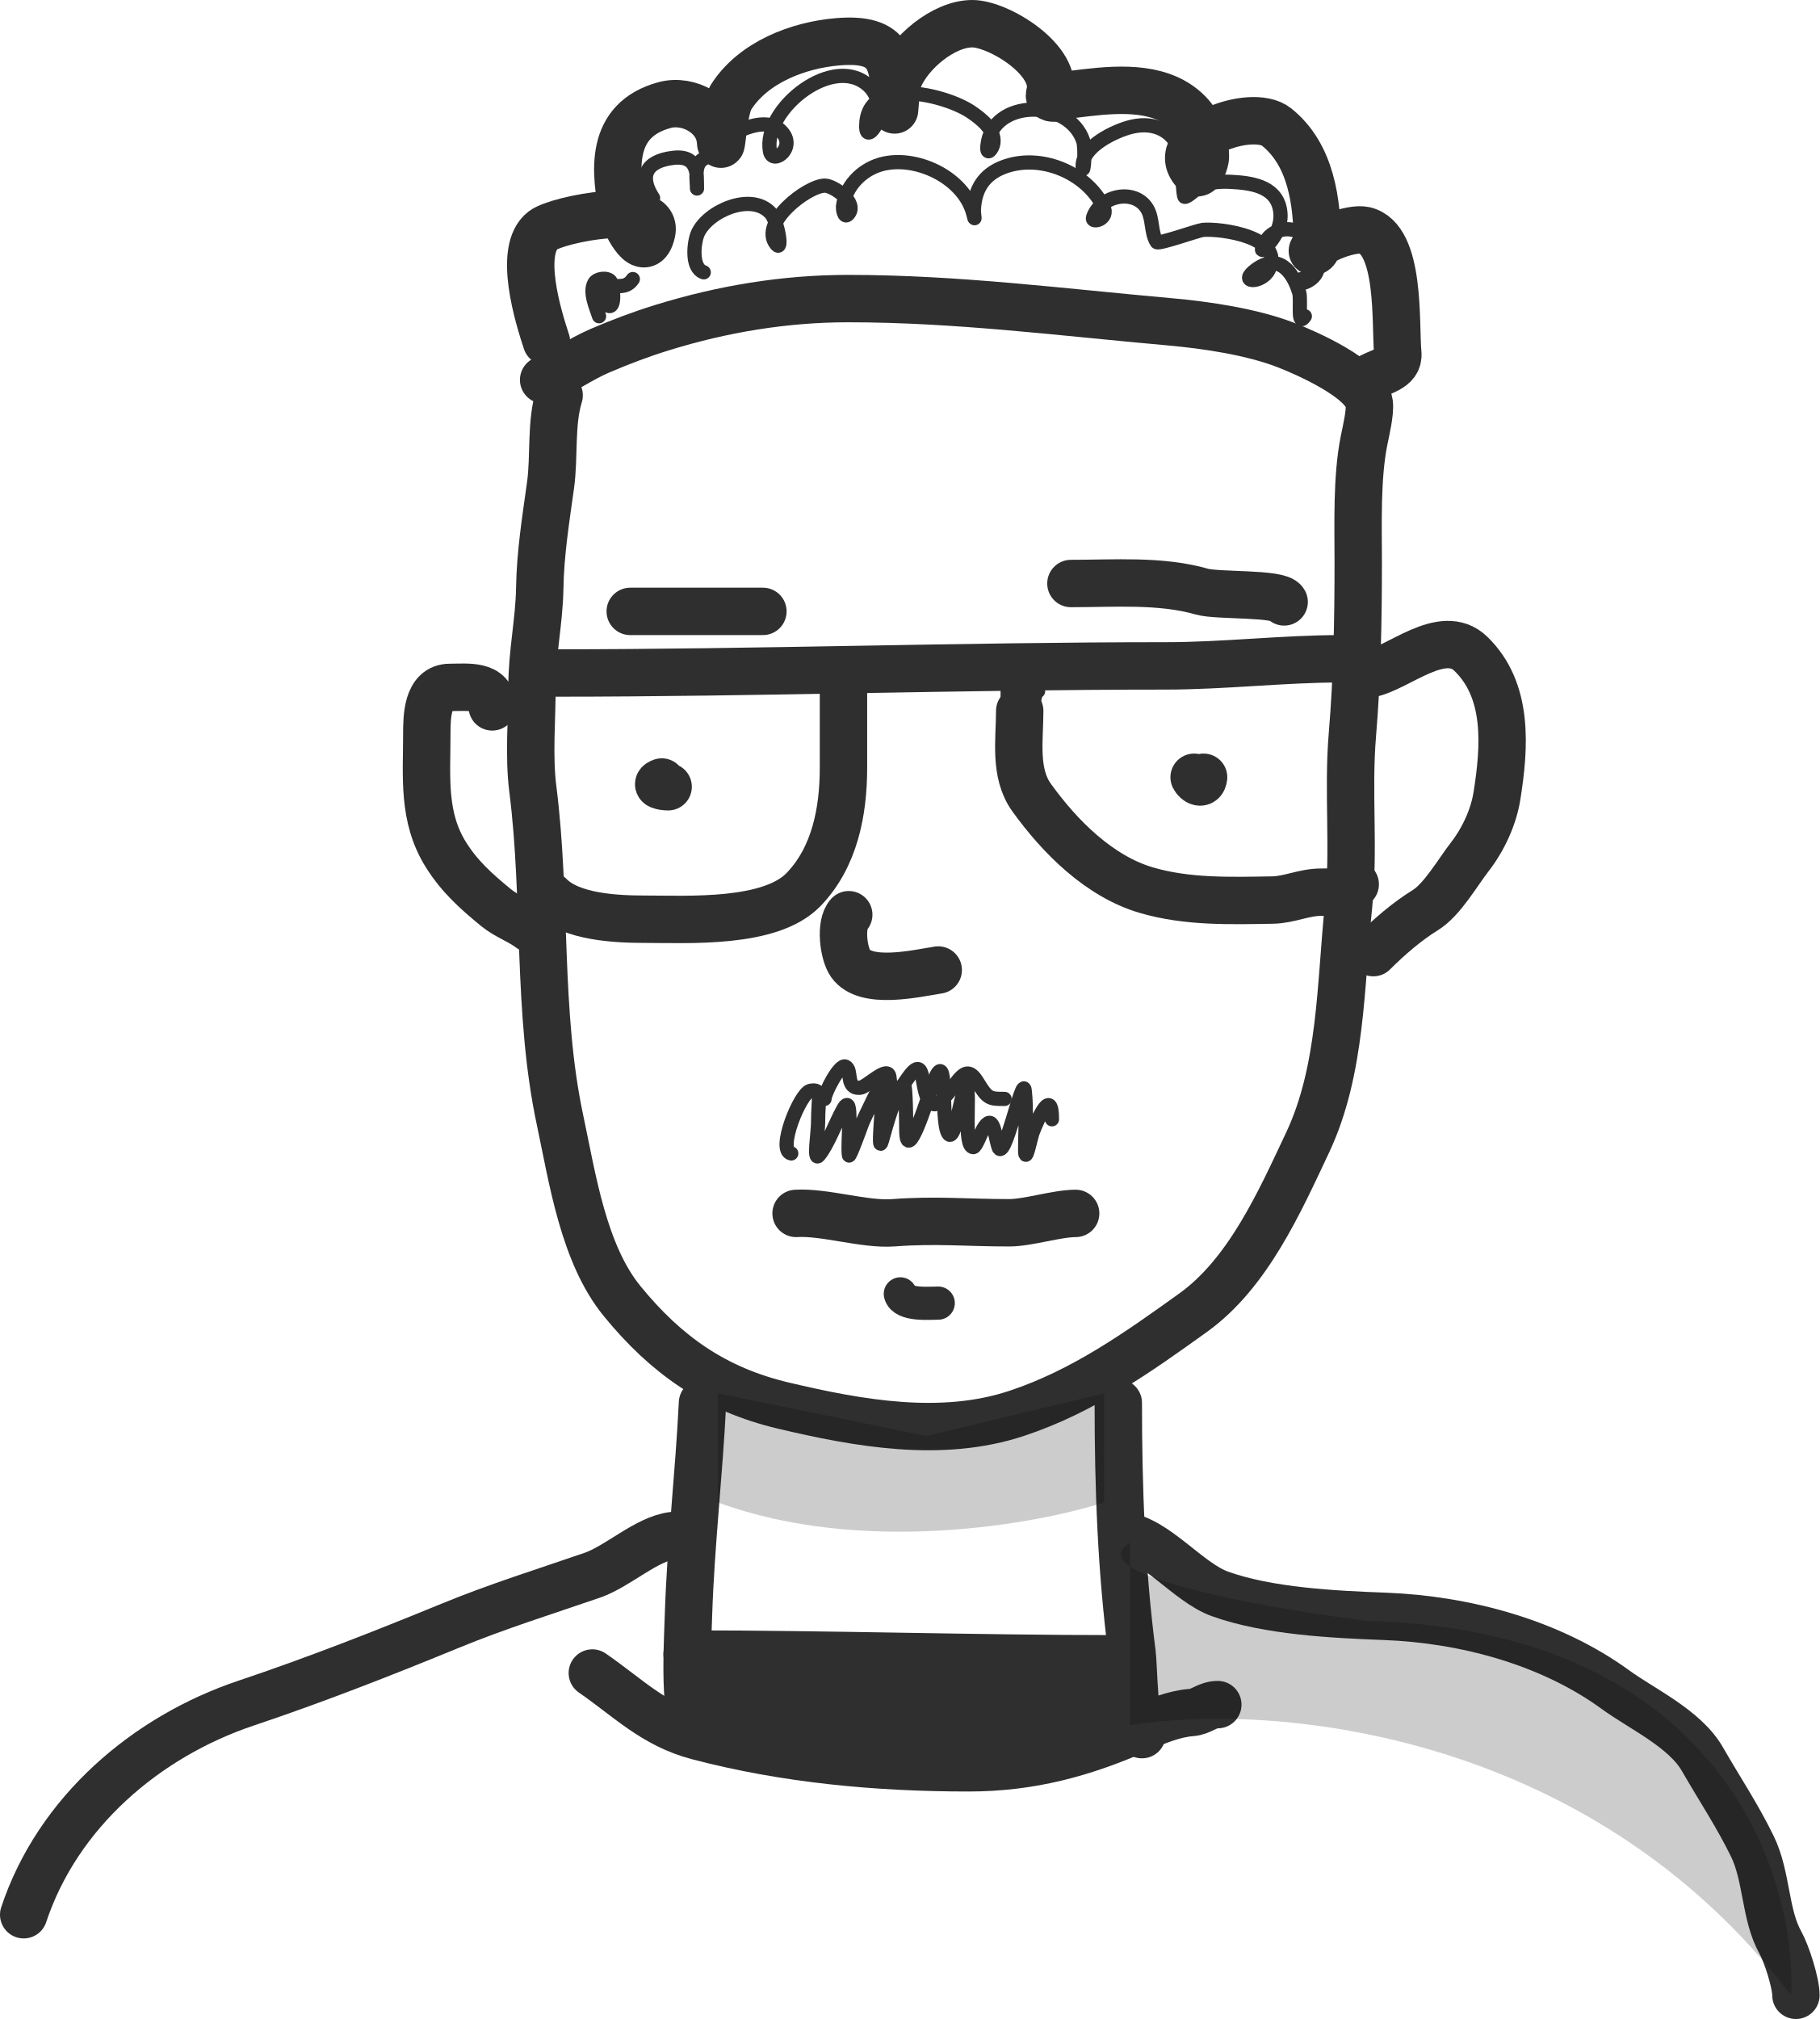
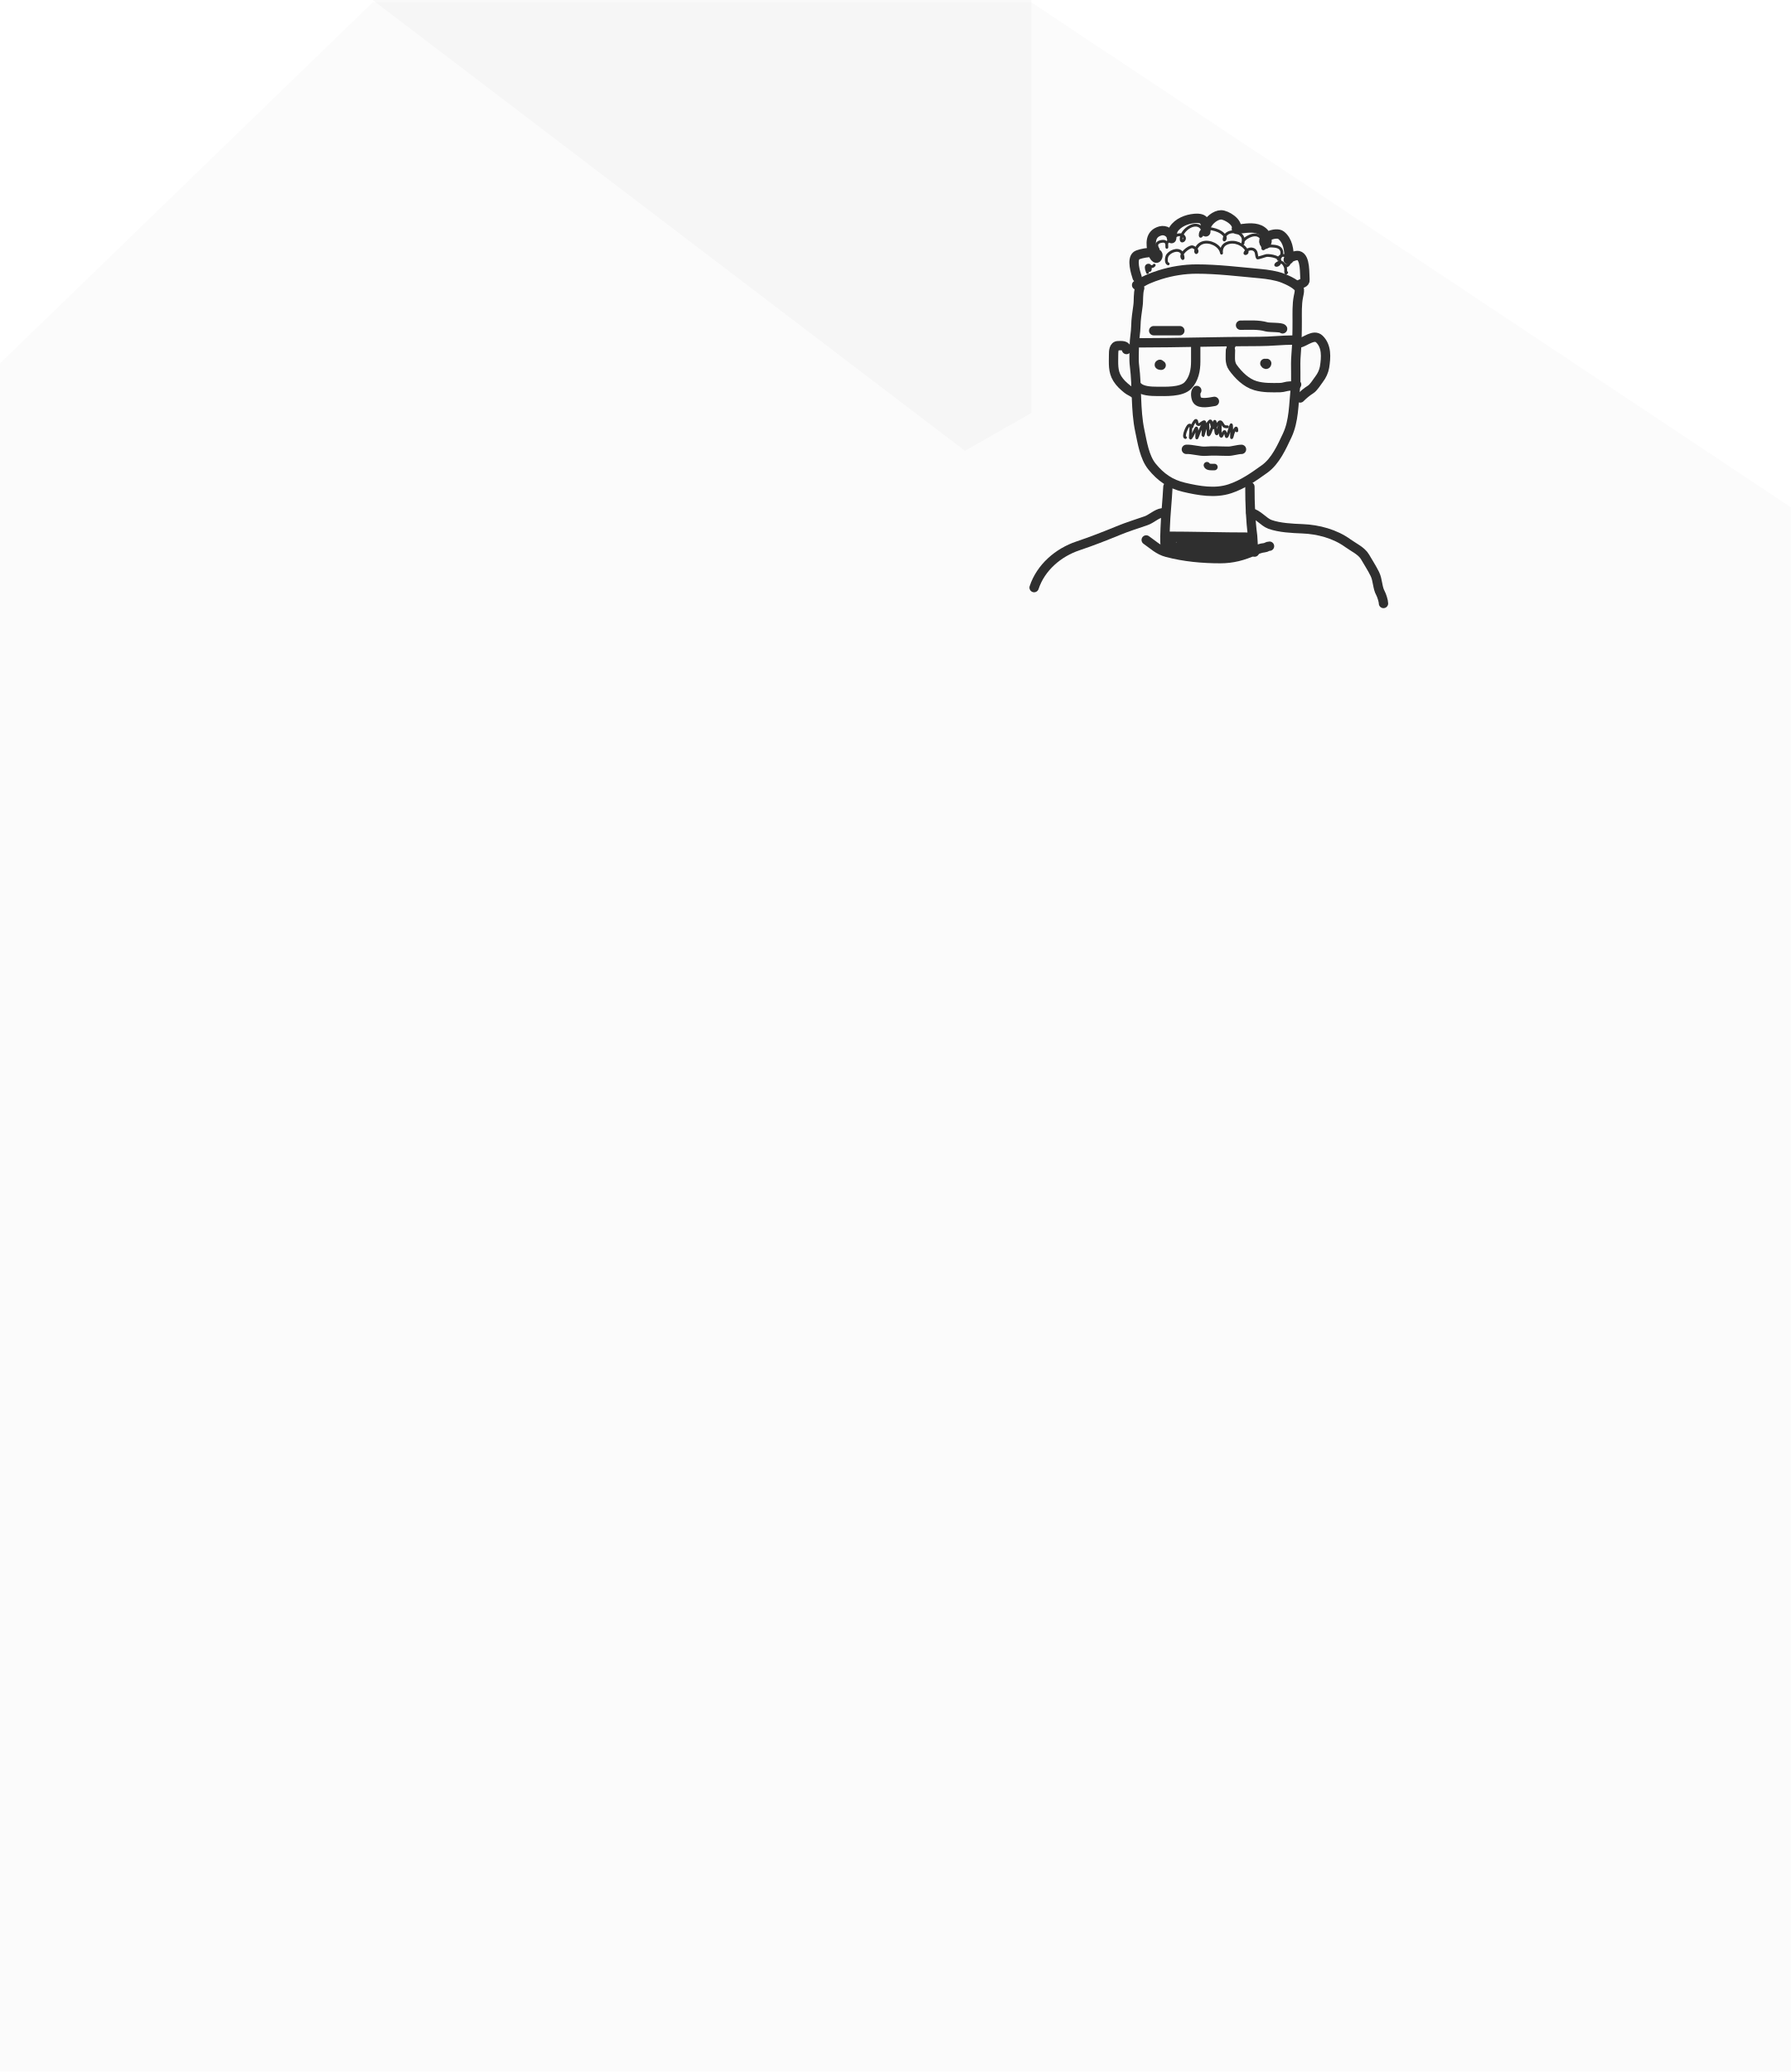
- <svg xmlns="http://www.w3.org/2000/svg" width="384" height="426" viewBox="0 0 384 426" fill="none">
-   <path d="M118 83.417C116.163 89.374 117.039 96.205 116.181 102.382C115.176 109.624 114.026 116.733 113.907 124.069C113.795 131.011 112.27 137.808 112.27 144.849C112.27 151.938 111.555 159.486 112.452 166.536C115.39 189.613 113.315 213.495 118.182 236.316C120.793 248.559 123.105 264.508 131.28 274.518C140.546 285.863 150.812 293.136 165.298 296.568C181.209 300.338 198.713 303.483 214.596 298.201C228.52 293.571 239.988 285.45 251.797 276.968C263.41 268.626 270.058 253.561 275.946 241.08C283.166 225.773 282.873 207.58 284.586 191.172C285.841 179.161 284.383 167.004 285.405 154.966C286.418 143.039 286.633 130.592 286.633 118.624C286.633 110.581 286.284 100.808 287.861 92.945C288.267 90.917 289.223 86.942 288.952 85.05C288.218 79.922 275.487 74.402 271.489 72.845C264.22 70.016 254.619 68.59 246.84 67.9C224.074 65.881 201.902 63 178.986 63C165.641 63 152.494 65.176 139.739 69.125C135.1 70.561 130.954 72.142 126.55 74.025C122.432 75.786 118.572 78.615 114.726 80.15" stroke="#2F2F2F" stroke-width="10" stroke-linecap="round" />
-   <path d="M103.878 149.149C103.878 144.311 98.623 145.039 94.944 145.039C90.12 145.039 90.071 151.305 90.071 154.902C90.071 163.907 89.124 172.418 94.132 180.383C97.036 185.001 100.501 188.071 104.645 191.479C106.969 193.39 109.602 194.18 112 196" stroke="#2F2F2F" stroke-width="10" stroke-linecap="round" />
-   <path d="M289 142.192C295.027 141.094 304.39 132.152 310.375 137.926C318.407 145.676 317.559 157.572 315.9 167.966C315.181 172.465 312.983 177.168 310.194 180.762C307.62 184.078 304.344 189.842 300.82 192.015C296.928 194.415 293.022 197.787 289.815 201" stroke="#2F2F2F" stroke-width="10" stroke-linecap="round" />
-   <path d="M166.981 243.372C163.901 242.8 168.862 230.554 171.027 230.152C173.623 229.67 172.645 231.567 172.645 236.762C172.645 239.101 171.606 245.254 172.825 243.773C174.734 241.452 176.336 236.9 177.949 234.025C180.242 229.937 178.706 241.397 179.163 243.773C179.279 244.376 181.774 237.442 181.905 237.096C182.384 235.826 186.379 227.62 186.4 228.149C186.504 230.777 185.019 244.537 186.13 240.635C186.945 237.774 188.864 230.448 190.76 228.884C191.152 228.56 191.254 237.372 191.254 238.365C191.254 246.264 195.903 231.408 196.379 230.019C200.219 218.806 198.561 234.177 199.795 238.365C201.36 243.679 203.177 227.607 204.02 229.485C204.727 231.06 203.309 242.037 205.413 242.037C205.949 242.037 207.149 238.789 207.436 238.298C209.612 234.576 209.853 239.198 210.673 241.903C211.875 245.873 215.831 226.534 216.246 230.085C216.713 234.073 216.336 238.529 216.336 242.571C216.336 246.095 217.519 239.954 217.955 238.832C219.224 235.559 222 229.528 222 236.161" stroke="#2F2F2F" stroke-width="3" stroke-linecap="round" />
-   <path d="M174 231.866C174.117 230.335 177.182 224.526 178.402 225.031C179.938 225.667 178.345 229.684 181.456 229.523C182.934 229.446 187.4 224.639 187.7 227.244C188.331 232.731 189.173 230.884 191.608 227.44C195.92 221.339 193.725 231.904 197.043 232.973C198.205 233.347 200.779 229.772 201.669 228.611C203.512 226.208 204.579 225.499 206.34 228.416C208.418 231.857 208.892 231.866 212 231.866" stroke="#2F2F2F" stroke-width="3" stroke-linecap="round" />
-   <path d="M179.115 193C177.23 195.01 177.997 201.178 179.48 203.286C182.705 207.868 193.171 205.431 198 204.669" stroke="#2F2F2F" stroke-width="10" stroke-linecap="round" />
-   <path d="M178 149.906C178 147.69 178 145.474 178 143.258C178 137.009 178 155.754 178 162.003C178 171.216 176.161 180.891 169.545 187.719C162.531 194.96 145.246 193.952 136.219 193.952C130.184 193.952 120.449 193.558 116 188.966" stroke="#2F2F2F" stroke-width="10" stroke-linecap="round" />
-   <path d="M117 142C159.943 142 202.94 140.5 245.929 140.5C258.378 140.5 270.743 139 283 139" stroke="#2F2F2F" stroke-width="10" stroke-linecap="round" />
-   <path d="M215.194 150C215.194 156.073 213.962 163.087 217.71 168.291C223.664 176.558 231.963 184.9 241.952 187.829C250.556 190.351 259.652 190.052 268.527 189.908C272.095 189.849 275.192 188.245 278.773 188.245C281.142 188.245 284.385 188.213 286 186.582" stroke="#2F2F2F" stroke-width="10" stroke-linecap="round" />
-   <path d="M254 164C253.791 165.684 252.462 164.931 252 164" stroke="#2F2F2F" stroke-width="10" stroke-linecap="round" />
-   <path d="M141 166C139.952 166 137.966 165.629 139.657 165" stroke="#2F2F2F" stroke-width="10" stroke-linecap="round" />
-   <path d="M133 129C142.354 129 151.777 129 161 129" stroke="#2F2F2F" stroke-width="10" stroke-linecap="round" />
-   <path d="M226 123.117C235.245 123.117 244.919 122.329 253.685 124.843C256.926 125.772 269.972 125.084 271 127" stroke="#2F2F2F" stroke-width="10" stroke-linecap="round" />
-   <path d="M148.251 296C147.531 310.824 145.79 325.671 145.299 340.565C145.099 346.629 144.74 353.171 145.299 359.221C145.665 363.185 146.872 362.382 149 360.077" stroke="#2F2F2F" stroke-width="10" stroke-linecap="round" />
-   <path d="M236 296C236 313.911 236.614 331.14 238.917 348.925C239.223 351.293 239.419 365.237 241 366" stroke="#2F2F2F" stroke-width="10" stroke-linecap="round" />
-   <path d="M125 353C132.57 358.232 137.995 363.9 147.228 366.333C165.823 371.233 185.273 373 204.437 373C217.498 373 228.726 369.948 240.602 364.667C243.898 363.201 247.817 361.597 251.443 361.333C253.555 361.18 254.736 359.667 257 359.667" stroke="#2F2F2F" stroke-width="10" stroke-linecap="round" />
-   <path d="M145 349C175.336 349 205.647 350 236 350" stroke="#2F2F2F" stroke-width="10" stroke-linecap="round" />
-   <path d="M142 324C136.436 324.658 130.409 330.507 124.966 332.379C114.964 335.818 104.845 338.98 95.029 343.016C80.885 348.832 66.389 354.506 51.971 359.337C30.8 366.43 12.16 382.409 5 404" stroke="#2F2F2F" stroke-width="10" stroke-linecap="round" />
-   <path d="M237 324C243.931 324.768 250.71 333.887 257.453 336.307C267.644 339.965 281.5 340.637 292.222 341.041C309.196 341.679 327.2 346.534 340.87 356.479C346.616 360.659 355.567 364.716 359.278 371.189C362.811 377.353 366.609 383.009 369.796 389.541C372.927 395.955 372.404 403.921 375.713 409.858C377.04 412.239 379 418.334 379 421" stroke="#2F2F2F" stroke-width="10" stroke-linecap="round" />
-   <path d="M115.319 72.074C113.653 67.042 109.186 52.709 114.59 48.591C117.779 46.161 139.045 42.181 137.549 48.958C136.114 55.462 132.036 47.307 131.645 45.509C129.594 36.066 128.593 25.343 140.246 22.172C145.298 20.797 151.656 24.203 152.053 29.804C152.277 32.965 152.555 23.234 154.24 20.558C158.905 13.146 168.474 9.511 176.761 8.816C188.29 7.849 188.787 13.142 188.787 23.2C188.787 23.395 189.112 17.959 189.662 16.595C191.855 11.152 199.1 5 205.186 5C210.786 5 223.507 12.793 221.512 19.824C220.99 21.664 225.039 20.073 226.468 19.897C233.546 19.028 242.608 17.817 248.844 22.172C252.609 24.801 254.383 28.655 254.383 33.18C254.383 33.732 253.395 37.62 252.051 36.115C246.084 29.44 264.039 22.516 269.397 26.796C276.726 32.648 277.998 42.708 277.998 51.453C277.998 53.27 276.749 53.249 276.977 52.847C278.347 50.434 285.333 48.03 287.91 48.591C295.722 50.292 294.399 68.647 294.98 74.496C295.326 77.982 291.11 78.243 288.493 80" stroke="#2F2F2F" stroke-width="10" stroke-linecap="round" />
-   <path d="M168 256.023C174.017 255.66 182.461 258.454 188.5 258C197.536 257.32 203.955 258 213 258C216.955 258 223.045 256.023 227 256.023" stroke="#2F2F2F" stroke-width="10" stroke-linecap="round" />
-   <path d="M190 273C190.589 275.49 196.227 274.951 198 274.951" stroke="#2F2F2F" stroke-width="7" stroke-linecap="round" />
-   <path d="M126.423 66.722C125.833 64.841 124.321 61.691 125.433 59.714C125.971 58.757 128.102 58.458 128.838 59.358C129.299 59.922 129.954 64.748 128.56 64.584C127.316 64.438 125.249 60.573 127.61 60.348C130.106 60.11 132.078 61.09 133.549 58.883" stroke="#2F2F2F" stroke-width="3" stroke-linecap="round" />
-   <path d="M137.823 41.78C134.868 37.26 136.189 33.998 142.06 33.307C144.809 32.984 146.622 33.856 147.008 36.752C147.076 37.258 147.088 40.183 147.088 39.761C147.088 37.901 146.452 34.884 148.236 33.663C148.705 33.342 150.828 32.089 151.324 32.832C151.475 33.058 151.441 32.3 151.522 32.04C151.975 30.576 152.804 29.525 154.095 28.675C156.654 26.99 161.691 24.99 164.429 27.289C168.618 30.808 163.074 35.082 162.489 31.921C160.836 22.997 176.269 10.807 183.591 18.381C185.533 20.391 186.013 23.85 184.818 26.339C184.206 27.613 182.799 29.1 182.799 26.656C182.799 15.81 199.594 19.968 204.97 23.647C207.026 25.054 210.026 27.334 209.642 30.219C209.486 31.384 208.152 33.092 208.375 30.773C209.339 20.749 225.543 20.797 228.566 29.665C229.171 31.439 228.626 37.156 228.487 35.287C228.159 30.862 235.554 27.5 238.86 26.735C244.08 25.528 248.325 27.948 249.391 33.228C249.515 33.839 249.541 41.519 250.025 41.542C250.663 41.572 252.61 39.65 253.113 39.404C255.218 38.376 257.541 38.251 259.843 38.375C263.892 38.593 269.021 39.225 270.058 43.918C270.766 47.124 269.298 49.919 267.128 52.153C265.182 54.156 267.274 50.459 267.841 49.935C272.742 45.404 279.935 51.569 277.897 57.299C277.061 59.65 272.994 60.54 274.65 58.883" stroke="#2F2F2F" stroke-width="3" stroke-linecap="round" />
-   <path d="M148.514 57.457C145.791 56.55 146.446 51.085 147.247 49.262C149.3 44.584 158.496 40.485 162.608 44.947C164.127 46.595 165.27 53.28 163.835 51.558C160.142 47.126 170.34 39.166 174.089 39.166C175.941 39.166 181.134 42.812 178.999 45.184C178.059 46.228 177.859 43.907 177.89 43.64C178.387 39.415 181.702 35.929 185.729 34.732C193.077 32.547 203.471 37.405 205.406 45.145C205.918 47.191 205.469 45.233 205.525 44.155C205.747 39.876 207.649 36.818 211.78 35.247C219.397 32.35 229.153 36.22 232.843 43.6C234.178 46.271 230.224 47.219 230.665 45.897C232.231 41.199 239.492 39.659 242.107 44.075C243.342 46.161 242.864 49.189 244.126 51.083C244.461 51.586 252.808 48.609 253.826 48.51C257.568 48.145 271.341 50.024 267.723 56.982C266.227 59.858 261.044 59.78 265.149 56.824C269.83 53.454 272.837 57.254 274.176 61.733C274.646 63.307 273.668 69.265 275.364 66.722" stroke="#2F2F2F" stroke-width="3" stroke-linecap="round" />
-   <path d="M219.066 145.825C217.752 146.318 217.965 153.466 217.641 155.09" stroke="#2F2F2F" stroke-width="3" stroke-linecap="round" />
-   <path d="M212.652 145.112V152.239" stroke="#2F2F2F" stroke-width="3" stroke-linecap="round" />
-   <path d="M152.005 354.539C151.923 355.194 151.363 355.11 152.515 355.326C158.776 356.5 165.152 356.861 171.497 357.387C187.83 358.742 204.359 359.13 220.748 359.13C225.006 359.13 229.522 359.625 233.205 357.217C234.78 356.188 233.323 357.376 232.737 358.004C231.629 359.191 230.988 360.837 229.867 361.958C229.246 362.579 228.202 362.877 227.38 363.042C224.534 363.611 222.048 364.938 219.345 365.933C213.115 368.225 207.551 369.079 200.937 369.079C191.84 369.079 182.653 368.854 173.601 368.016C168.024 367.499 162.529 366.689 157.021 365.656C156.697 365.595 150.333 365.233 152.472 363.807C153.377 363.204 156.14 363.389 157.127 363.361C164.018 363.164 170.938 363.339 177.831 363.339C188.187 363.339 198.464 362.191 208.802 362.191C211.914 362.191 214.641 362.35 217.475 361.405C220.466 360.408 223.476 358.814 226.53 358.068C229.195 357.416 231.403 355.749 233.885 354.922" stroke="#2F2F2F" stroke-width="10" stroke-linecap="round" />
-   <path d="M195.5 303L151.5 294V317C181.9 328.2 218.5 321.667 233 317V294L195.5 303Z" fill="black" fill-opacity="0.2" />
-   <path d="M238.5 325.5V330.513C245.867 335.509 272.437 339.992 288.5 342C362.9 344 379.167 395.5 378 421C334.8 364.2 267 359.333 238.5 364V330.513C236.083 328.874 235.733 327.18 238.5 325.5Z" fill="black" fill-opacity="0.2" />
+ <svg xmlns="http://www.w3.org/2000/svg" width="1917" height="2218" viewBox="0 0 1917 2218" fill="none">
+   <path d="M1104 0V442L1033 482.5L399 0H1104Z" fill="#D9D9D9" fill-opacity="0.15" />
+   <path d="M0 389L399 2.5H1104L1917 543V2217.5H0V389Z" fill="#D9D9D9" fill-opacity="0.1" />
+   <path d="M1220 308.417C1218.16 314.375 1219.04 321.205 1218.18 327.382C1217.18 334.624 1216.03 341.733 1215.91 349.069C1215.8 356.011 1214.27 362.808 1214.27 369.849C1214.27 376.938 1213.55 384.486 1214.45 391.536C1217.39 414.613 1215.32 438.495 1220.18 461.316C1222.79 473.559 1225.1 489.508 1233.28 499.518C1242.55 510.863 1252.81 518.136 1267.3 521.568C1283.21 525.338 1300.71 528.483 1316.6 523.201C1330.52 518.571 1341.99 510.45 1353.8 501.968C1365.41 493.626 1372.06 478.561 1377.95 466.08C1385.17 450.773 1384.87 432.58 1386.59 416.172C1387.84 404.161 1386.38 392.004 1387.41 379.966C1388.42 368.039 1388.63 355.592 1388.63 343.624C1388.63 335.581 1388.28 325.808 1389.86 317.945C1390.27 315.917 1391.22 311.942 1390.95 310.05C1390.22 304.922 1377.49 299.402 1373.49 297.845C1366.22 295.016 1356.62 293.59 1348.84 292.9C1326.07 290.881 1303.9 288 1280.99 288C1267.64 288 1254.49 290.176 1241.74 294.125C1237.1 295.561 1232.95 297.142 1228.55 299.025C1224.43 300.786 1220.57 303.615 1216.73 305.15" stroke="#2F2F2F" stroke-width="10" stroke-linecap="round" />
+   <path d="M1205.88 374.149C1205.88 369.311 1200.62 370.039 1196.94 370.039C1192.12 370.039 1192.07 376.305 1192.07 379.902C1192.07 388.907 1191.12 397.418 1196.13 405.383C1199.04 410.001 1202.5 413.071 1206.65 416.479C1208.97 418.39 1211.6 419.18 1214 421" stroke="#2F2F2F" stroke-width="10" stroke-linecap="round" />
+   <path d="M1391 367.192C1397.03 366.094 1406.39 357.152 1412.37 362.926C1420.41 370.676 1419.56 382.572 1417.9 392.966C1417.18 397.465 1414.98 402.168 1412.19 405.762C1409.62 409.078 1406.34 414.842 1402.82 417.015C1398.93 419.415 1395.02 422.787 1391.82 426" stroke="#2F2F2F" stroke-width="10" stroke-linecap="round" />
+   <path d="M1268.98 468.372C1265.9 467.8 1270.86 455.554 1273.03 455.152C1275.62 454.67 1274.64 456.567 1274.64 461.762C1274.64 464.101 1273.61 470.254 1274.82 468.773C1276.73 466.452 1278.34 461.9 1279.95 459.025C1282.24 454.937 1280.71 466.397 1281.16 468.773C1281.28 469.376 1283.77 462.442 1283.9 462.096C1284.38 460.826 1288.38 452.62 1288.4 453.149C1288.5 455.777 1287.02 469.537 1288.13 465.635C1288.94 462.774 1290.86 455.448 1292.76 453.884C1293.15 453.56 1293.25 462.372 1293.25 463.365C1293.25 471.264 1297.9 456.408 1298.38 455.019C1302.22 443.806 1300.56 459.177 1301.79 463.365C1303.36 468.679 1305.18 452.607 1306.02 454.485C1306.73 456.06 1305.31 467.037 1307.41 467.037C1307.95 467.037 1309.15 463.789 1309.44 463.298C1311.61 459.576 1311.85 464.198 1312.67 466.903C1313.88 470.873 1317.83 451.534 1318.25 455.085C1318.71 459.073 1318.34 463.529 1318.34 467.571C1318.34 471.095 1319.52 464.954 1319.95 463.832C1321.22 460.559 1324 454.528 1324 461.161" stroke="#2F2F2F" stroke-width="3" stroke-linecap="round" />
+   <path d="M1276 456.866C1276.12 455.335 1279.18 449.526 1280.4 450.031C1281.94 450.667 1280.35 454.684 1283.46 454.523C1284.93 454.446 1289.4 449.639 1289.7 452.244C1290.33 457.731 1291.17 455.884 1293.61 452.44C1297.92 446.339 1295.73 456.904 1299.04 457.973C1300.21 458.347 1302.78 454.772 1303.67 453.611C1305.51 451.208 1306.58 450.499 1308.34 453.416C1310.42 456.857 1310.89 456.866 1314 456.866" stroke="#2F2F2F" stroke-width="3" stroke-linecap="round" />
+   <path d="M1281.12 418C1279.23 420.01 1280 426.178 1281.48 428.286C1284.7 432.868 1295.17 430.431 1300 429.669" stroke="#2F2F2F" stroke-width="10" stroke-linecap="round" />
+   <path d="M1280 374.906C1280 372.69 1280 370.474 1280 368.258C1280 362.009 1280 380.754 1280 387.003C1280 396.216 1278.16 405.891 1271.55 412.719C1264.53 419.96 1247.25 418.952 1238.22 418.952C1232.18 418.952 1222.45 418.558 1218 413.966" stroke="#2F2F2F" stroke-width="10" stroke-linecap="round" />
+   <path d="M1219 367C1261.94 367 1304.94 365.5 1347.93 365.5C1360.38 365.5 1372.74 364 1385 364" stroke="#2F2F2F" stroke-width="10" stroke-linecap="round" />
+   <path d="M1317.19 375C1317.19 381.073 1315.96 388.087 1319.71 393.291C1325.66 401.558 1333.96 409.9 1343.95 412.829C1352.56 415.351 1361.65 415.052 1370.53 414.908C1374.1 414.849 1377.19 413.245 1380.77 413.245C1383.14 413.245 1386.38 413.213 1388 411.582" stroke="#2F2F2F" stroke-width="10" stroke-linecap="round" />
+   <path d="M1356 389C1355.79 390.684 1354.46 389.931 1354 389" stroke="#2F2F2F" stroke-width="10" stroke-linecap="round" />
+   <path d="M1243 391C1241.95 391 1239.97 390.629 1241.66 390" stroke="#2F2F2F" stroke-width="10" stroke-linecap="round" />
+   <path d="M1235 354C1244.35 354 1253.78 354 1263 354" stroke="#2F2F2F" stroke-width="10" stroke-linecap="round" />
+   <path d="M1328 348.117C1337.25 348.117 1346.92 347.329 1355.69 349.843C1358.93 350.772 1371.97 350.084 1373 352" stroke="#2F2F2F" stroke-width="10" stroke-linecap="round" />
+   <path d="M1250.25 521C1249.53 535.824 1247.79 550.671 1247.3 565.565C1247.1 571.629 1246.74 578.171 1247.3 584.221C1247.66 588.185 1248.87 587.382 1251 585.077" stroke="#2F2F2F" stroke-width="10" stroke-linecap="round" />
+   <path d="M1338 521C1338 538.911 1338.61 556.14 1340.92 573.925C1341.22 576.293 1341.42 590.237 1343 591" stroke="#2F2F2F" stroke-width="10" stroke-linecap="round" />
+   <path d="M1227 578C1234.57 583.232 1240 588.9 1249.23 591.333C1267.82 596.233 1287.27 598 1306.44 598C1319.5 598 1330.73 594.948 1342.6 589.667C1345.9 588.201 1349.82 586.597 1353.44 586.333C1355.56 586.18 1356.74 584.667 1359 584.667" stroke="#2F2F2F" stroke-width="10" stroke-linecap="round" />
+   <path d="M1247 574C1277.34 574 1307.65 575 1338 575" stroke="#2F2F2F" stroke-width="10" stroke-linecap="round" />
+   <path d="M1244 549C1238.44 549.658 1232.41 555.507 1226.97 557.379C1216.96 560.818 1206.84 563.98 1197.03 568.016C1182.88 573.832 1168.39 579.506 1153.97 584.337C1132.8 591.43 1114.16 607.409 1107 629" stroke="#2F2F2F" stroke-width="10" stroke-linecap="round" />
+   <path d="M1339 549C1345.93 549.768 1352.71 558.887 1359.45 561.307C1369.64 564.965 1383.5 565.637 1394.22 566.041C1411.2 566.679 1429.2 571.534 1442.87 581.479C1448.62 585.659 1457.57 589.716 1461.28 596.189C1464.81 602.353 1468.61 608.009 1471.8 614.541C1474.93 620.955 1474.4 628.921 1477.71 634.858C1479.04 637.239 1481 643.334 1481 646" stroke="#2F2F2F" stroke-width="10" stroke-linecap="round" />
+   <path d="M1217.32 297.074C1215.65 292.042 1211.19 277.709 1216.59 273.591C1219.78 271.161 1241.04 267.181 1239.55 273.958C1238.11 280.462 1234.04 272.307 1233.65 270.509C1231.59 261.066 1230.59 250.343 1242.25 247.172C1247.3 245.797 1253.66 249.203 1254.05 254.804C1254.28 257.965 1254.56 248.234 1256.24 245.558C1260.91 238.146 1270.47 234.511 1278.76 233.816C1290.29 232.849 1290.79 238.142 1290.79 248.2C1290.79 248.395 1291.11 242.959 1291.66 241.595C1293.86 236.152 1301.1 230 1307.19 230C1312.79 230 1325.51 237.793 1323.51 244.824C1322.99 246.664 1327.04 245.073 1328.47 244.897C1335.55 244.028 1344.61 242.817 1350.84 247.172C1354.61 249.801 1356.38 253.655 1356.38 258.18C1356.38 258.732 1355.4 262.62 1354.05 261.115C1348.08 254.44 1366.04 247.516 1371.4 251.796C1378.73 257.648 1380 267.708 1380 276.453C1380 278.269 1378.75 278.249 1378.98 277.847C1380.35 275.434 1387.33 273.03 1389.91 273.591C1397.72 275.292 1396.4 293.647 1396.98 299.496C1397.33 302.982 1393.11 303.243 1390.49 305" stroke="#2F2F2F" stroke-width="10" stroke-linecap="round" />
+   <path d="M1270 481.023C1276.02 480.66 1284.46 483.454 1290.5 483C1299.54 482.32 1305.96 483 1315 483C1318.96 483 1325.04 481.023 1329 481.023" stroke="#2F2F2F" stroke-width="10" stroke-linecap="round" />
+   <path d="M1292 498C1292.59 500.49 1298.23 499.951 1300 499.951" stroke="#2F2F2F" stroke-width="7" stroke-linecap="round" />
+   <path d="M1228.42 291.722C1227.83 289.841 1226.32 286.691 1227.43 284.714C1227.97 283.757 1230.1 283.458 1230.84 284.358C1231.3 284.922 1231.95 289.748 1230.56 289.584C1229.32 289.438 1227.25 285.573 1229.61 285.348C1232.11 285.11 1234.08 286.09 1235.55 283.883" stroke="#2F2F2F" stroke-width="3" stroke-linecap="round" />
+   <path d="M1239.82 266.78C1236.87 262.26 1238.19 258.998 1244.06 258.307C1246.81 257.984 1248.62 258.856 1249.01 261.752C1249.08 262.258 1249.09 265.183 1249.09 264.761C1249.09 262.901 1248.45 259.884 1250.24 258.663C1250.71 258.342 1252.83 257.089 1253.32 257.832C1253.48 258.058 1253.44 257.3 1253.52 257.04C1253.98 255.576 1254.8 254.525 1256.1 253.675C1258.65 251.99 1263.69 249.99 1266.43 252.289C1270.62 255.808 1265.07 260.082 1264.49 256.921C1262.84 247.997 1278.27 235.807 1285.59 243.381C1287.53 245.391 1288.01 248.85 1286.82 251.339C1286.21 252.613 1284.8 254.1 1284.8 251.656C1284.8 240.81 1301.59 244.968 1306.97 248.647C1309.03 250.054 1312.03 252.335 1311.64 255.219C1311.49 256.384 1310.15 258.092 1310.38 255.773C1311.34 245.749 1327.54 245.797 1330.57 254.665C1331.17 256.439 1330.63 262.156 1330.49 260.287C1330.16 255.862 1337.55 252.5 1340.86 251.735C1346.08 250.528 1350.33 252.948 1351.39 258.228C1351.52 258.839 1351.54 266.519 1352.03 266.542C1352.66 266.573 1354.61 264.65 1355.11 264.404C1357.22 263.376 1359.54 263.251 1361.84 263.375C1365.89 263.593 1371.02 264.225 1372.06 268.918C1372.77 272.124 1371.3 274.919 1369.13 277.153C1367.18 279.156 1369.27 275.459 1369.84 274.935C1374.74 270.404 1381.94 276.568 1379.9 282.299C1379.06 284.649 1374.99 285.54 1376.65 283.883" stroke="#2F2F2F" stroke-width="3" stroke-linecap="round" />
+   <path d="M1250.51 282.457C1247.79 281.55 1248.45 276.085 1249.25 274.262C1251.3 269.584 1260.5 265.485 1264.61 269.947C1266.13 271.595 1267.27 278.28 1265.84 276.558C1262.14 272.126 1272.34 264.166 1276.09 264.166C1277.94 264.166 1283.13 267.812 1281 270.184C1280.06 271.229 1279.86 268.907 1279.89 268.64C1280.39 264.415 1283.7 260.929 1287.73 259.732C1295.08 257.547 1305.47 262.405 1307.41 270.144C1307.92 272.191 1307.47 270.233 1307.52 269.155C1307.75 264.876 1309.65 261.818 1313.78 260.247C1321.4 257.35 1331.15 261.22 1334.84 268.6C1336.18 271.271 1332.22 272.219 1332.67 270.897C1334.23 266.199 1341.49 264.659 1344.11 269.076C1345.34 271.161 1344.86 274.189 1346.13 276.083C1346.46 276.586 1354.81 273.609 1355.83 273.51C1359.57 273.145 1373.34 275.024 1369.72 281.982C1368.23 284.858 1363.04 284.78 1367.15 281.824C1371.83 278.454 1374.84 282.254 1376.18 286.733C1376.65 288.307 1375.67 294.265 1377.36 291.722" stroke="#2F2F2F" stroke-width="3" stroke-linecap="round" />
+   <path d="M1321.06 370.825C1319.75 371.318 1319.96 378.466 1319.64 380.09" stroke="#2F2F2F" stroke-width="3" stroke-linecap="round" />
+   <path d="M1314.65 370.112V377.239" stroke="#2F2F2F" stroke-width="3" stroke-linecap="round" />
+   <path d="M1254.01 579.539C1253.92 580.194 1253.36 580.11 1254.52 580.326C1260.78 581.5 1267.15 581.861 1273.5 582.387C1289.83 583.742 1306.36 584.13 1322.75 584.13C1327.01 584.13 1331.52 584.625 1335.21 582.217C1336.78 581.188 1335.32 582.376 1334.74 583.004C1333.63 584.191 1332.99 585.837 1331.87 586.958C1331.25 587.579 1330.2 587.877 1329.38 588.042C1326.53 588.611 1324.05 589.938 1321.35 590.933C1315.12 593.225 1309.55 594.079 1302.94 594.079C1293.84 594.079 1284.65 593.854 1275.6 593.016C1270.02 592.499 1264.53 591.689 1259.02 590.656C1258.7 590.595 1252.33 590.233 1254.47 588.807C1255.38 588.204 1258.14 588.389 1259.13 588.361C1266.02 588.164 1272.94 588.339 1279.83 588.339C1290.19 588.339 1300.46 587.191 1310.8 587.191C1313.91 587.191 1316.64 587.35 1319.48 586.405C1322.47 585.408 1325.48 583.814 1328.53 583.068C1331.2 582.416 1333.4 580.749 1335.89 579.922" stroke="#2F2F2F" stroke-width="10" stroke-linecap="round" />
</svg>
